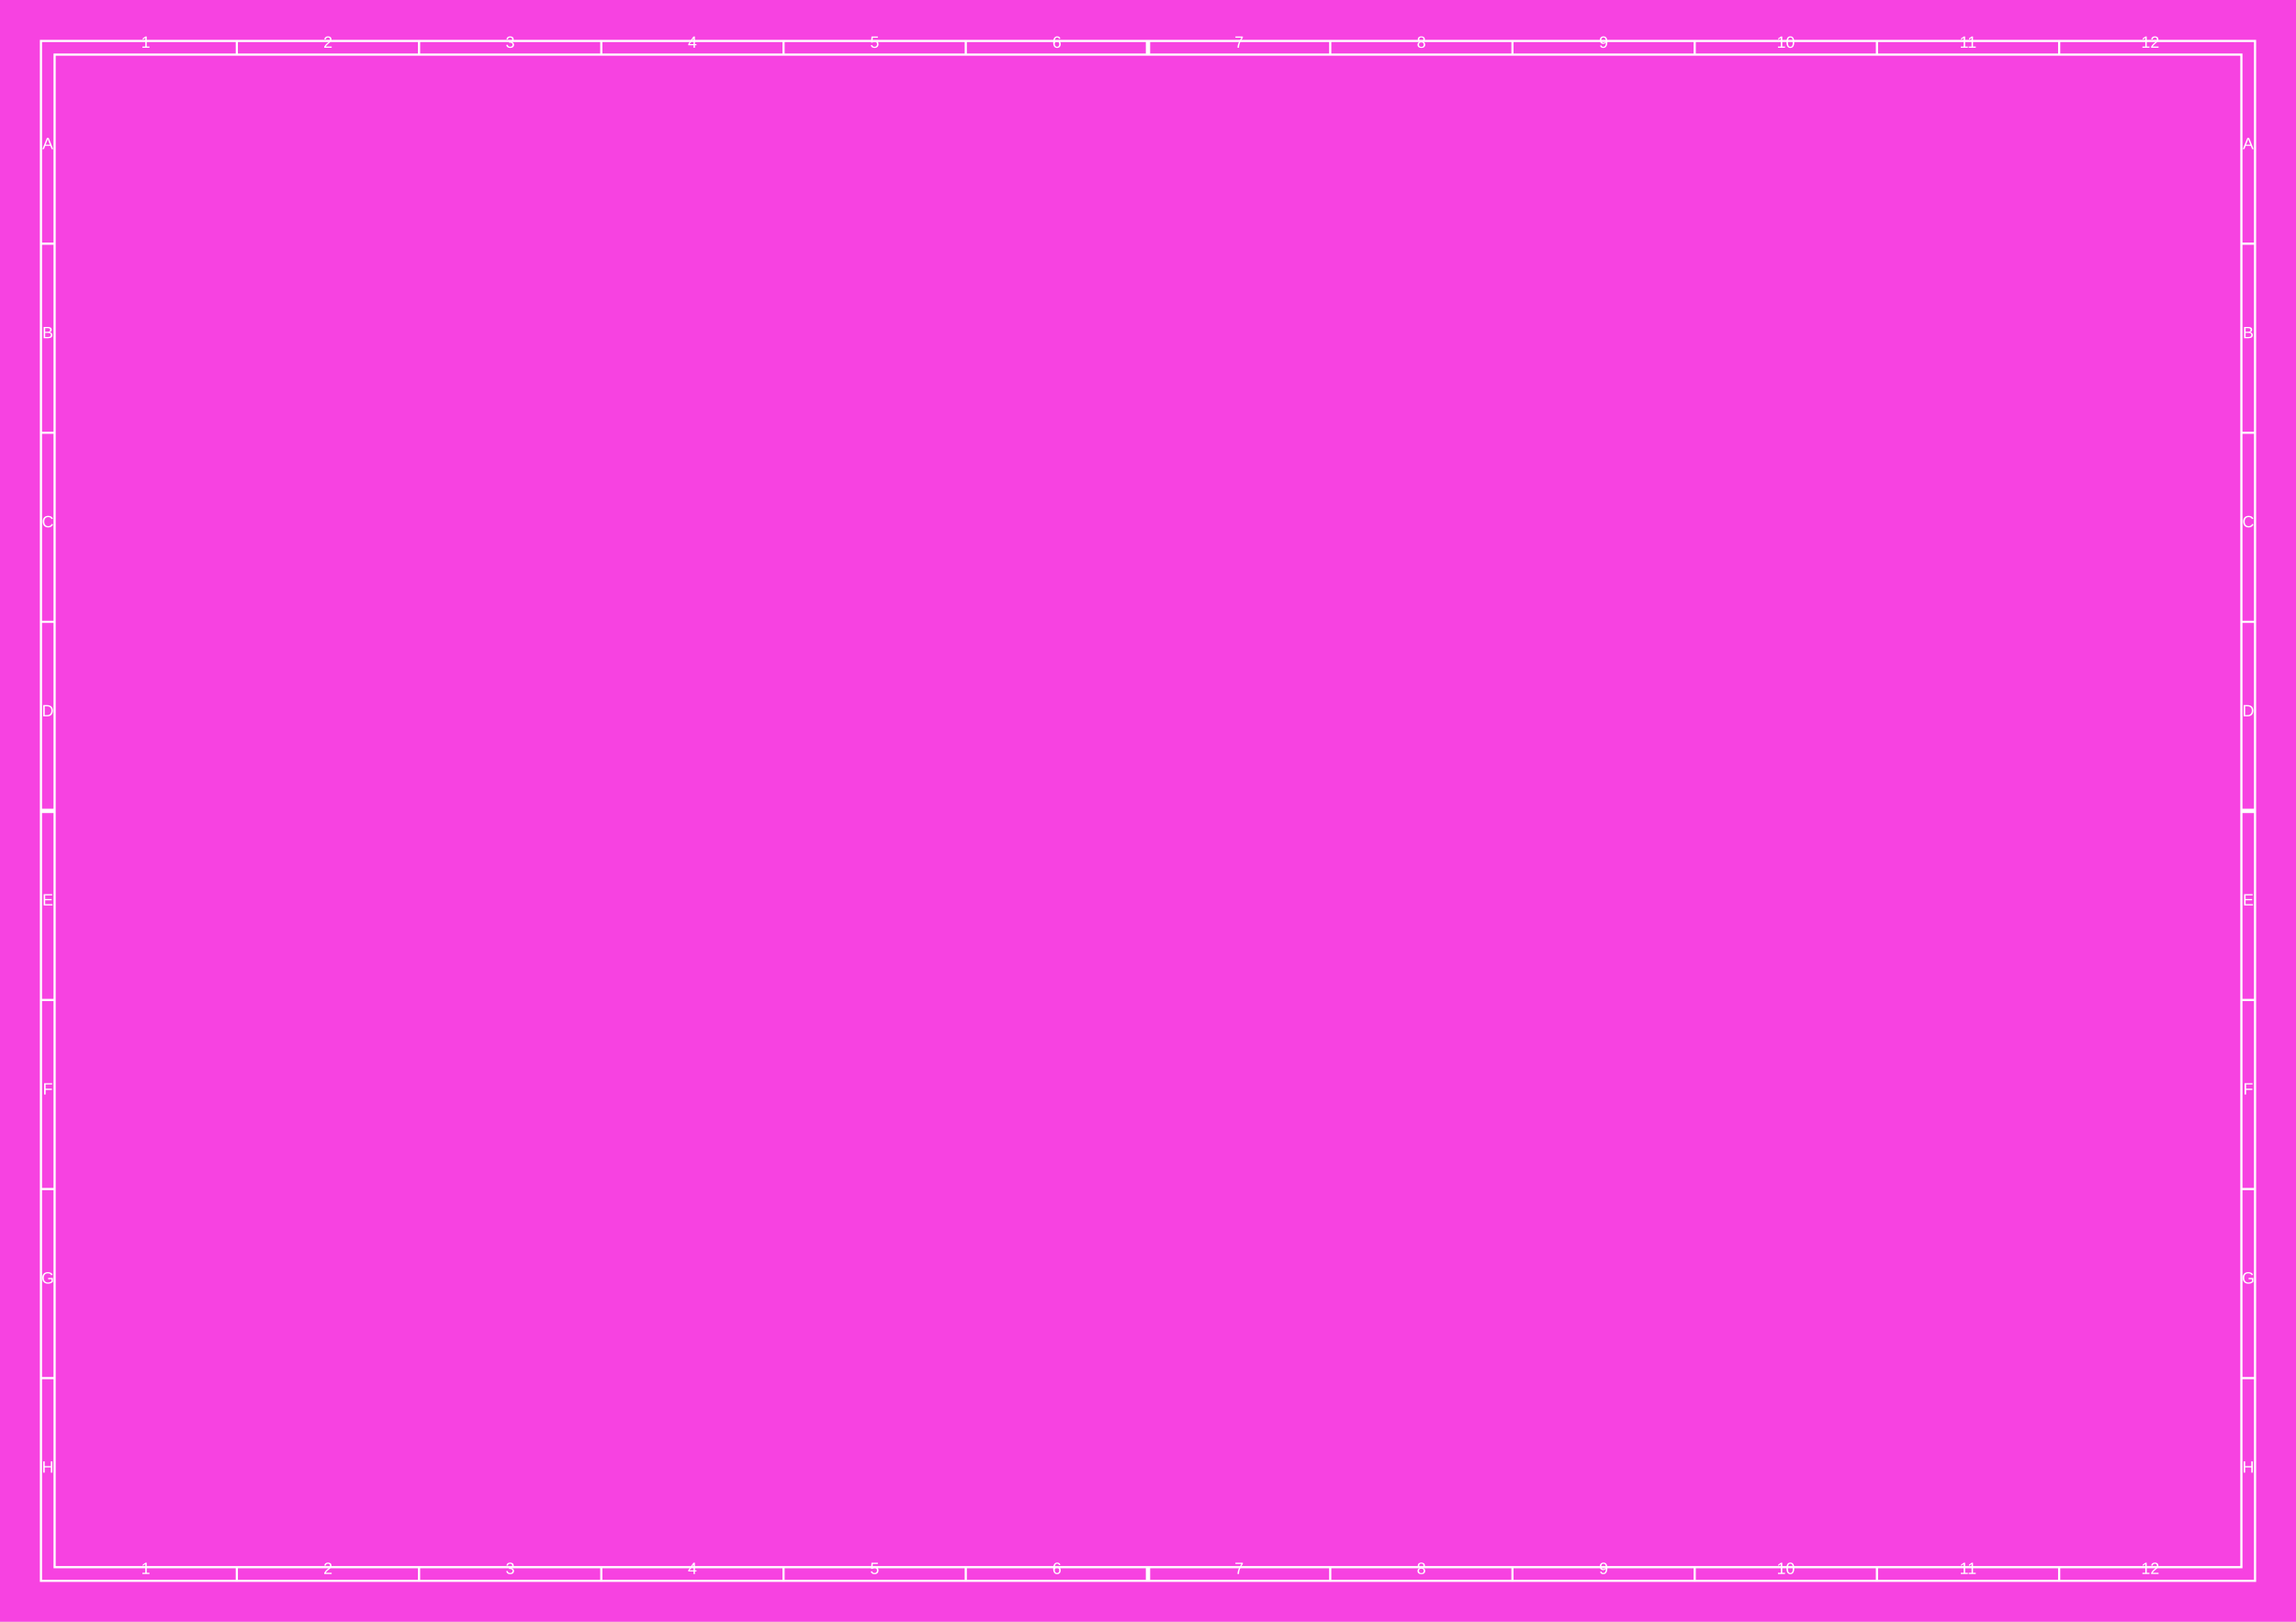
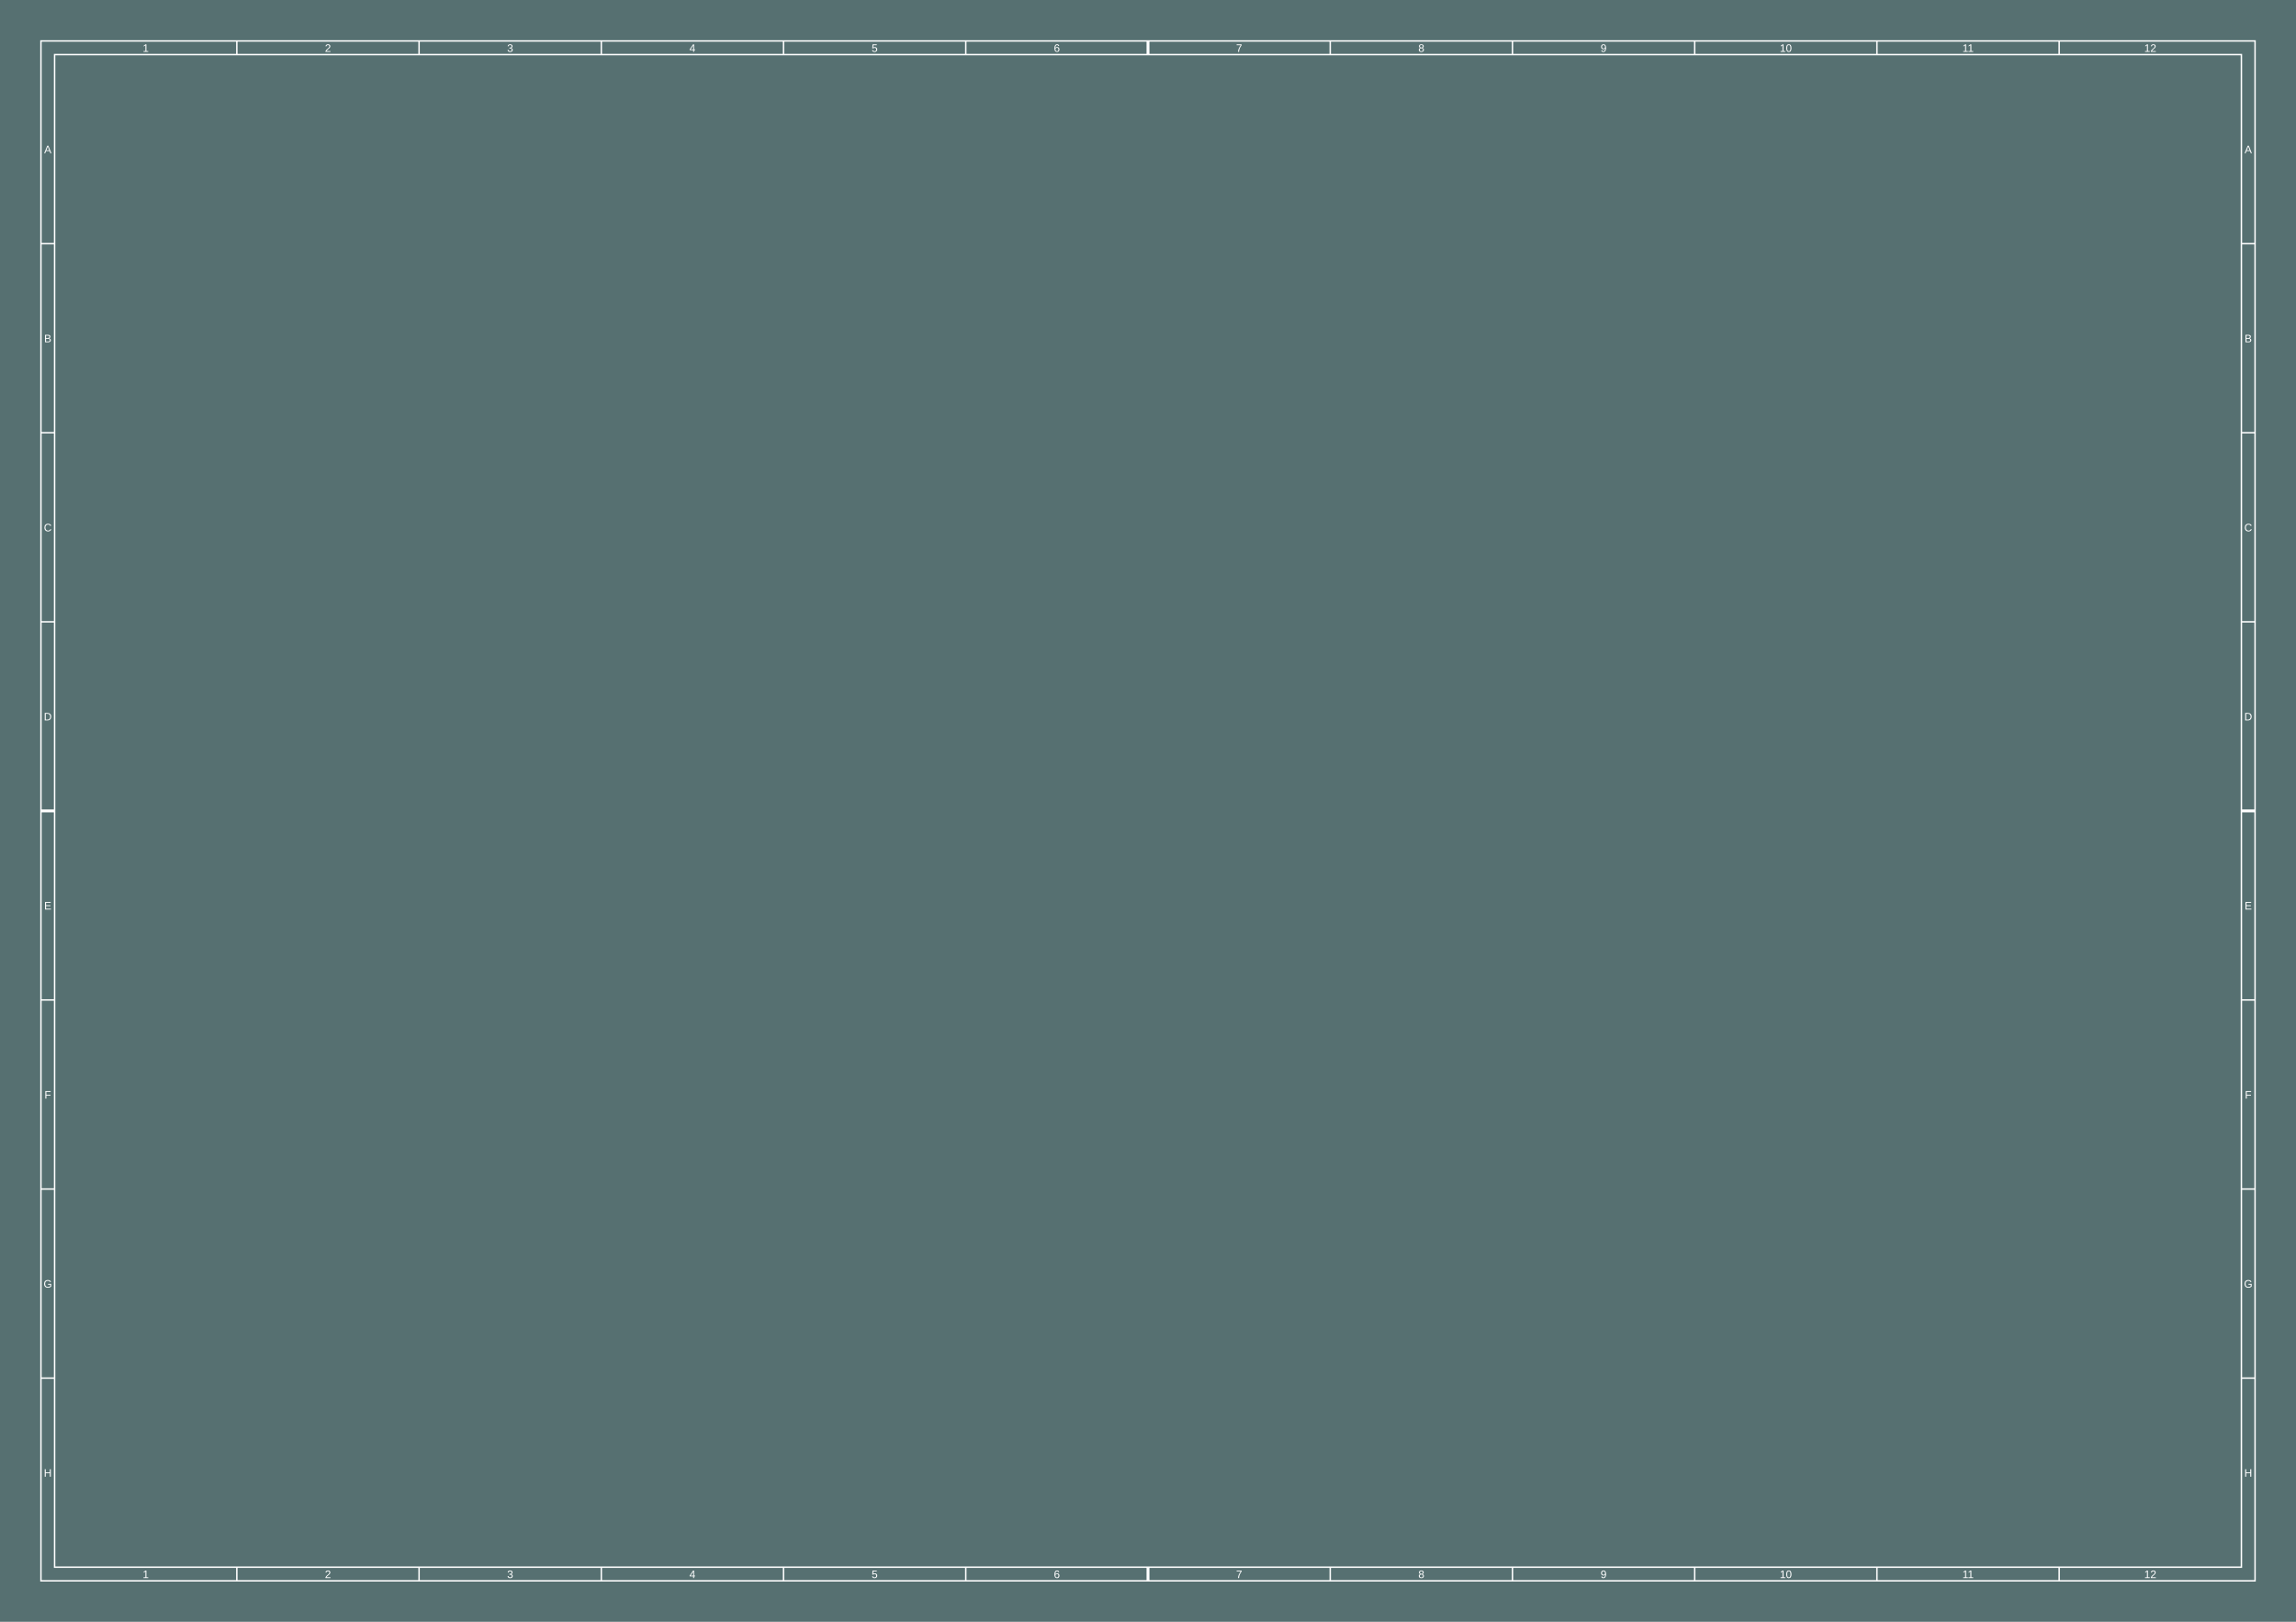
<svg xmlns="http://www.w3.org/2000/svg" baseProfile="tiny" height="594mm" version="1.2" width="841mm">
  <defs />
-   <rect fill="#f742e1" height="594mm" width="841mm" x="0" y="0" />
-   <rect fill="none" height="564mm" stroke="white" stroke-width="3" width="811mm" x="15mm" y="15mm" />
-   <rect fill="none" height="554mm" stroke="white" stroke-width="3" width="801mm" x="20mm" y="20mm" />
-   <line stroke="white" stroke-width="6" x1="15mm" x2="20mm" y1="297mm" y2="297mm" />
-   <line stroke="white" stroke-width="6" x1="826mm" x2="821mm" y1="297mm" y2="297mm" />
-   <line stroke="white" stroke-width="3" x1="15mm" x2="20mm" y1="366.25mm" y2="366.25mm" />
-   <text fill="white" font-family="Arial" font-size="6mm" text-anchor="middle" x="17.5mm" y="331.625mm">E</text>
-   <line stroke="white" stroke-width="3" x1="15mm" x2="20mm" y1="227.75mm" y2="227.75mm" />
-   <text fill="white" font-family="Arial" font-size="6mm" text-anchor="middle" x="17.5mm" y="262.375mm">D</text>
-   <line stroke="white" stroke-width="3" x1="821mm" x2="826mm" y1="366.25mm" y2="366.25mm" />
-   <text fill="white" font-family="Arial" font-size="6mm" text-anchor="middle" x="823.5mm" y="331.625mm">E</text>
-   <line stroke="white" stroke-width="3" x1="821mm" x2="826mm" y1="227.75mm" y2="227.75mm" />
-   <text fill="white" font-family="Arial" font-size="6mm" text-anchor="middle" x="823.5mm" y="262.375mm">D</text>
-   <line stroke="white" stroke-width="3" x1="15mm" x2="20mm" y1="435.5mm" y2="435.5mm" />
-   <text fill="white" font-family="Arial" font-size="6mm" text-anchor="middle" x="17.5mm" y="400.875mm">F</text>
-   <line stroke="white" stroke-width="3" x1="15mm" x2="20mm" y1="158.5mm" y2="158.5mm" />
-   <text fill="white" font-family="Arial" font-size="6mm" text-anchor="middle" x="17.5mm" y="193.125mm">C</text>
-   <line stroke="white" stroke-width="3" x1="821mm" x2="826mm" y1="435.5mm" y2="435.5mm" />
-   <text fill="white" font-family="Arial" font-size="6mm" text-anchor="middle" x="823.5mm" y="400.875mm">F</text>
-   <line stroke="white" stroke-width="3" x1="821mm" x2="826mm" y1="158.5mm" y2="158.5mm" />
-   <text fill="white" font-family="Arial" font-size="6mm" text-anchor="middle" x="823.5mm" y="193.125mm">C</text>
-   <line stroke="white" stroke-width="3" x1="15mm" x2="20mm" y1="504.75mm" y2="504.75mm" />
-   <text fill="white" font-family="Arial" font-size="6mm" text-anchor="middle" x="17.5mm" y="470.125mm">G</text>
-   <line stroke="white" stroke-width="3" x1="15mm" x2="20mm" y1="89.25mm" y2="89.25mm" />
-   <text fill="white" font-family="Arial" font-size="6mm" text-anchor="middle" x="17.5mm" y="123.875mm">B</text>
-   <line stroke="white" stroke-width="3" x1="821mm" x2="826mm" y1="504.75mm" y2="504.75mm" />
-   <text fill="white" font-family="Arial" font-size="6mm" text-anchor="middle" x="823.5mm" y="470.125mm">G</text>
-   <line stroke="white" stroke-width="3" x1="821mm" x2="826mm" y1="89.25mm" y2="89.25mm" />
-   <text fill="white" font-family="Arial" font-size="6mm" text-anchor="middle" x="823.5mm" y="123.875mm">B</text>
-   <text fill="white" font-family="Arial" font-size="6mm" text-anchor="middle" x="17.5mm" y="539.375mm">H</text>
-   <text fill="white" font-family="Arial" font-size="6mm" text-anchor="middle" x="823.5mm" y="539.375mm">H</text>
-   <text fill="white" font-family="Arial" font-size="6mm" text-anchor="middle" x="17.5mm" y="54.625mm">A</text>
-   <text fill="white" font-family="Arial" font-size="6mm" text-anchor="middle" x="823.5mm" y="54.625mm">A</text>
-   <line stroke="white" stroke-width="6" x1="420.5mm" x2="420.5mm" y1="15mm" y2="20mm" />
-   <line stroke="white" stroke-width="6" x1="420.5mm" x2="420.5mm" y1="579mm" y2="574mm" />
-   <line stroke="white" stroke-width="3" x1="487.25mm" x2="487.25mm" y1="15mm" y2="20mm" />
-   <text fill="white" font-family="Arial" font-size="6mm" text-anchor="middle" x="453.875mm" y="17.5mm">7</text>
-   <line stroke="white" stroke-width="3" x1="353.75mm" x2="353.75mm" y1="15mm" y2="20mm" />
-   <text fill="white" font-family="Arial" font-size="6mm" text-anchor="middle" x="387.125mm" y="17.5mm">6</text>
-   <line stroke="white" stroke-width="3" x1="487.25mm" x2="487.25mm" y1="574mm" y2="579mm" />
-   <text fill="white" font-family="Arial" font-size="6mm" text-anchor="middle" x="453.875mm" y="576.5mm">7</text>
-   <line stroke="white" stroke-width="3" x1="353.75mm" x2="353.75mm" y1="574mm" y2="579mm" />
-   <text fill="white" font-family="Arial" font-size="6mm" text-anchor="middle" x="387.125mm" y="576.5mm">6</text>
-   <line stroke="white" stroke-width="3" x1="554mm" x2="554mm" y1="15mm" y2="20mm" />
-   <text fill="white" font-family="Arial" font-size="6mm" text-anchor="middle" x="520.625mm" y="17.5mm">8</text>
-   <line stroke="white" stroke-width="3" x1="287mm" x2="287mm" y1="15mm" y2="20mm" />
-   <text fill="white" font-family="Arial" font-size="6mm" text-anchor="middle" x="320.375mm" y="17.5mm">5</text>
-   <line stroke="white" stroke-width="3" x1="554mm" x2="554mm" y1="574mm" y2="579mm" />
-   <text fill="white" font-family="Arial" font-size="6mm" text-anchor="middle" x="520.625mm" y="576.5mm">8</text>
-   <line stroke="white" stroke-width="3" x1="287mm" x2="287mm" y1="574mm" y2="579mm" />
-   <text fill="white" font-family="Arial" font-size="6mm" text-anchor="middle" x="320.375mm" y="576.5mm">5</text>
-   <line stroke="white" stroke-width="3" x1="620.75mm" x2="620.75mm" y1="15mm" y2="20mm" />
-   <text fill="white" font-family="Arial" font-size="6mm" text-anchor="middle" x="587.375mm" y="17.5mm">9</text>
-   <line stroke="white" stroke-width="3" x1="220.25mm" x2="220.25mm" y1="15mm" y2="20mm" />
-   <text fill="white" font-family="Arial" font-size="6mm" text-anchor="middle" x="253.625mm" y="17.5mm">4</text>
-   <line stroke="white" stroke-width="3" x1="620.75mm" x2="620.75mm" y1="574mm" y2="579mm" />
-   <text fill="white" font-family="Arial" font-size="6mm" text-anchor="middle" x="587.375mm" y="576.5mm">9</text>
-   <line stroke="white" stroke-width="3" x1="220.25mm" x2="220.25mm" y1="574mm" y2="579mm" />
-   <text fill="white" font-family="Arial" font-size="6mm" text-anchor="middle" x="253.625mm" y="576.5mm">4</text>
-   <line stroke="white" stroke-width="3" x1="687.5mm" x2="687.5mm" y1="15mm" y2="20mm" />
-   <text fill="white" font-family="Arial" font-size="6mm" text-anchor="middle" x="654.125mm" y="17.5mm">10</text>
-   <line stroke="white" stroke-width="3" x1="153.5mm" x2="153.5mm" y1="15mm" y2="20mm" />
-   <text fill="white" font-family="Arial" font-size="6mm" text-anchor="middle" x="186.875mm" y="17.5mm">3</text>
-   <line stroke="white" stroke-width="3" x1="687.5mm" x2="687.5mm" y1="574mm" y2="579mm" />
-   <text fill="white" font-family="Arial" font-size="6mm" text-anchor="middle" x="654.125mm" y="576.5mm">10</text>
-   <line stroke="white" stroke-width="3" x1="153.5mm" x2="153.5mm" y1="574mm" y2="579mm" />
-   <text fill="white" font-family="Arial" font-size="6mm" text-anchor="middle" x="186.875mm" y="576.5mm">3</text>
-   <line stroke="white" stroke-width="3" x1="754.25mm" x2="754.25mm" y1="15mm" y2="20mm" />
-   <text fill="white" font-family="Arial" font-size="6mm" text-anchor="middle" x="720.875mm" y="17.5mm">11</text>
-   <line stroke="white" stroke-width="3" x1="86.75mm" x2="86.75mm" y1="15mm" y2="20mm" />
-   <text fill="white" font-family="Arial" font-size="6mm" text-anchor="middle" x="120.125mm" y="17.5mm">2</text>
-   <line stroke="white" stroke-width="3" x1="754.25mm" x2="754.25mm" y1="574mm" y2="579mm" />
-   <text fill="white" font-family="Arial" font-size="6mm" text-anchor="middle" x="720.875mm" y="576.5mm">11</text>
-   <line stroke="white" stroke-width="3" x1="86.75mm" x2="86.75mm" y1="574mm" y2="579mm" />
-   <text fill="white" font-family="Arial" font-size="6mm" text-anchor="middle" x="120.125mm" y="576.5mm">2</text>
-   <text fill="white" font-family="Arial" font-size="6mm" text-anchor="middle" x="787.625mm" y="17.5mm">12</text>
-   <text fill="white" font-family="Arial" font-size="6mm" text-anchor="middle" x="787.625mm" y="576.5mm">12</text>
-   <text fill="white" font-family="Arial" font-size="6mm" text-anchor="middle" x="53.375mm" y="576.5mm">1</text>
-   <text fill="white" font-family="Arial" font-size="6mm" text-anchor="middle" x="53.375mm" y="17.5mm">1</text>
+   <rect fill="#567071" height="594mm" width="841mm" x="0" y="0" />
+   <rect fill="none" height="564mm" stroke="white" stroke-width="2" width="811mm" x="15mm" y="15mm" />
+   <rect fill="none" height="554mm" stroke="white" stroke-width="2" width="801mm" x="20mm" y="20mm" />
+   <line stroke="white" stroke-width="4" x1="15mm" x2="20mm" y1="297mm" y2="297mm" />
+   <line stroke="white" stroke-width="4" x1="826mm" x2="821mm" y1="297mm" y2="297mm" />
+   <line stroke="white" stroke-width="2" x1="15mm" x2="20mm" y1="366.25mm" y2="366.25mm" />
+   <text fill="white" font-family="Arial" font-size="4mm" text-anchor="middle" x="17.5mm" y="333.125mm">E</text>
+   <line stroke="white" stroke-width="2" x1="15mm" x2="20mm" y1="227.75mm" y2="227.75mm" />
+   <text fill="white" font-family="Arial" font-size="4mm" text-anchor="middle" x="17.5mm" y="263.875mm">D</text>
+   <line stroke="white" stroke-width="2" x1="821mm" x2="826mm" y1="366.25mm" y2="366.25mm" />
+   <text fill="white" font-family="Arial" font-size="4mm" text-anchor="middle" x="823.5mm" y="333.125mm">E</text>
+   <line stroke="white" stroke-width="2" x1="821mm" x2="826mm" y1="227.75mm" y2="227.75mm" />
+   <text fill="white" font-family="Arial" font-size="4mm" text-anchor="middle" x="823.5mm" y="263.875mm">D</text>
+   <line stroke="white" stroke-width="2" x1="15mm" x2="20mm" y1="435.5mm" y2="435.5mm" />
+   <text fill="white" font-family="Arial" font-size="4mm" text-anchor="middle" x="17.5mm" y="402.375mm">F</text>
+   <line stroke="white" stroke-width="2" x1="15mm" x2="20mm" y1="158.5mm" y2="158.5mm" />
+   <text fill="white" font-family="Arial" font-size="4mm" text-anchor="middle" x="17.5mm" y="194.625mm">C</text>
+   <line stroke="white" stroke-width="2" x1="821mm" x2="826mm" y1="435.5mm" y2="435.5mm" />
+   <text fill="white" font-family="Arial" font-size="4mm" text-anchor="middle" x="823.5mm" y="402.375mm">F</text>
+   <line stroke="white" stroke-width="2" x1="821mm" x2="826mm" y1="158.5mm" y2="158.5mm" />
+   <text fill="white" font-family="Arial" font-size="4mm" text-anchor="middle" x="823.5mm" y="194.625mm">C</text>
+   <line stroke="white" stroke-width="2" x1="15mm" x2="20mm" y1="504.75mm" y2="504.75mm" />
+   <text fill="white" font-family="Arial" font-size="4mm" text-anchor="middle" x="17.5mm" y="471.625mm">G</text>
+   <line stroke="white" stroke-width="2" x1="15mm" x2="20mm" y1="89.25mm" y2="89.25mm" />
+   <text fill="white" font-family="Arial" font-size="4mm" text-anchor="middle" x="17.5mm" y="125.375mm">B</text>
+   <line stroke="white" stroke-width="2" x1="821mm" x2="826mm" y1="504.75mm" y2="504.75mm" />
+   <text fill="white" font-family="Arial" font-size="4mm" text-anchor="middle" x="823.5mm" y="471.625mm">G</text>
+   <line stroke="white" stroke-width="2" x1="821mm" x2="826mm" y1="89.25mm" y2="89.25mm" />
+   <text fill="white" font-family="Arial" font-size="4mm" text-anchor="middle" x="823.5mm" y="125.375mm">B</text>
+   <text fill="white" font-family="Arial" font-size="4mm" text-anchor="middle" x="17.5mm" y="540.875mm">H</text>
+   <text fill="white" font-family="Arial" font-size="4mm" text-anchor="middle" x="823.5mm" y="540.875mm">H</text>
+   <text fill="white" font-family="Arial" font-size="4mm" text-anchor="middle" x="17.5mm" y="56.125mm">A</text>
+   <text fill="white" font-family="Arial" font-size="4mm" text-anchor="middle" x="823.5mm" y="56.125mm">A</text>
+   <line stroke="white" stroke-width="4" x1="420.5mm" x2="420.5mm" y1="15mm" y2="20mm" />
+   <line stroke="white" stroke-width="4" x1="420.5mm" x2="420.5mm" y1="579mm" y2="574mm" />
+   <line stroke="white" stroke-width="2" x1="487.25mm" x2="487.25mm" y1="15mm" y2="20mm" />
+   <text fill="white" font-family="Arial" font-size="4mm" text-anchor="middle" x="453.875mm" y="19mm">7</text>
+   <line stroke="white" stroke-width="2" x1="353.75mm" x2="353.75mm" y1="15mm" y2="20mm" />
+   <text fill="white" font-family="Arial" font-size="4mm" text-anchor="middle" x="387.125mm" y="19mm">6</text>
+   <line stroke="white" stroke-width="2" x1="487.25mm" x2="487.25mm" y1="574mm" y2="579mm" />
+   <text fill="white" font-family="Arial" font-size="4mm" text-anchor="middle" x="453.875mm" y="578mm">7</text>
+   <line stroke="white" stroke-width="2" x1="353.75mm" x2="353.75mm" y1="574mm" y2="579mm" />
+   <text fill="white" font-family="Arial" font-size="4mm" text-anchor="middle" x="387.125mm" y="578mm">6</text>
+   <line stroke="white" stroke-width="2" x1="554mm" x2="554mm" y1="15mm" y2="20mm" />
+   <text fill="white" font-family="Arial" font-size="4mm" text-anchor="middle" x="520.625mm" y="19mm">8</text>
+   <line stroke="white" stroke-width="2" x1="287mm" x2="287mm" y1="15mm" y2="20mm" />
+   <text fill="white" font-family="Arial" font-size="4mm" text-anchor="middle" x="320.375mm" y="19mm">5</text>
+   <line stroke="white" stroke-width="2" x1="554mm" x2="554mm" y1="574mm" y2="579mm" />
+   <text fill="white" font-family="Arial" font-size="4mm" text-anchor="middle" x="520.625mm" y="578mm">8</text>
+   <line stroke="white" stroke-width="2" x1="287mm" x2="287mm" y1="574mm" y2="579mm" />
+   <text fill="white" font-family="Arial" font-size="4mm" text-anchor="middle" x="320.375mm" y="578mm">5</text>
+   <line stroke="white" stroke-width="2" x1="620.75mm" x2="620.75mm" y1="15mm" y2="20mm" />
+   <text fill="white" font-family="Arial" font-size="4mm" text-anchor="middle" x="587.375mm" y="19mm">9</text>
+   <line stroke="white" stroke-width="2" x1="220.25mm" x2="220.25mm" y1="15mm" y2="20mm" />
+   <text fill="white" font-family="Arial" font-size="4mm" text-anchor="middle" x="253.625mm" y="19mm">4</text>
+   <line stroke="white" stroke-width="2" x1="620.75mm" x2="620.75mm" y1="574mm" y2="579mm" />
+   <text fill="white" font-family="Arial" font-size="4mm" text-anchor="middle" x="587.375mm" y="578mm">9</text>
+   <line stroke="white" stroke-width="2" x1="220.25mm" x2="220.25mm" y1="574mm" y2="579mm" />
+   <text fill="white" font-family="Arial" font-size="4mm" text-anchor="middle" x="253.625mm" y="578mm">4</text>
+   <line stroke="white" stroke-width="2" x1="687.5mm" x2="687.5mm" y1="15mm" y2="20mm" />
+   <text fill="white" font-family="Arial" font-size="4mm" text-anchor="middle" x="654.125mm" y="19mm">10</text>
+   <line stroke="white" stroke-width="2" x1="153.5mm" x2="153.5mm" y1="15mm" y2="20mm" />
+   <text fill="white" font-family="Arial" font-size="4mm" text-anchor="middle" x="186.875mm" y="19mm">3</text>
+   <line stroke="white" stroke-width="2" x1="687.5mm" x2="687.5mm" y1="574mm" y2="579mm" />
+   <text fill="white" font-family="Arial" font-size="4mm" text-anchor="middle" x="654.125mm" y="578mm">10</text>
+   <line stroke="white" stroke-width="2" x1="153.5mm" x2="153.5mm" y1="574mm" y2="579mm" />
+   <text fill="white" font-family="Arial" font-size="4mm" text-anchor="middle" x="186.875mm" y="578mm">3</text>
+   <line stroke="white" stroke-width="2" x1="754.25mm" x2="754.25mm" y1="15mm" y2="20mm" />
+   <text fill="white" font-family="Arial" font-size="4mm" text-anchor="middle" x="720.875mm" y="19mm">11</text>
+   <line stroke="white" stroke-width="2" x1="86.75mm" x2="86.75mm" y1="15mm" y2="20mm" />
+   <text fill="white" font-family="Arial" font-size="4mm" text-anchor="middle" x="120.125mm" y="19mm">2</text>
+   <line stroke="white" stroke-width="2" x1="754.25mm" x2="754.25mm" y1="574mm" y2="579mm" />
+   <text fill="white" font-family="Arial" font-size="4mm" text-anchor="middle" x="720.875mm" y="578mm">11</text>
+   <line stroke="white" stroke-width="2" x1="86.75mm" x2="86.75mm" y1="574mm" y2="579mm" />
+   <text fill="white" font-family="Arial" font-size="4mm" text-anchor="middle" x="120.125mm" y="578mm">2</text>
+   <text fill="white" font-family="Arial" font-size="4mm" text-anchor="middle" x="787.625mm" y="19mm">12</text>
+   <text fill="white" font-family="Arial" font-size="4mm" text-anchor="middle" x="787.625mm" y="578mm">12</text>
+   <text fill="white" font-family="Arial" font-size="4mm" text-anchor="middle" x="53.375mm" y="578mm">1</text>
+   <text fill="white" font-family="Arial" font-size="4mm" text-anchor="middle" x="53.375mm" y="19mm">1</text>
</svg>
